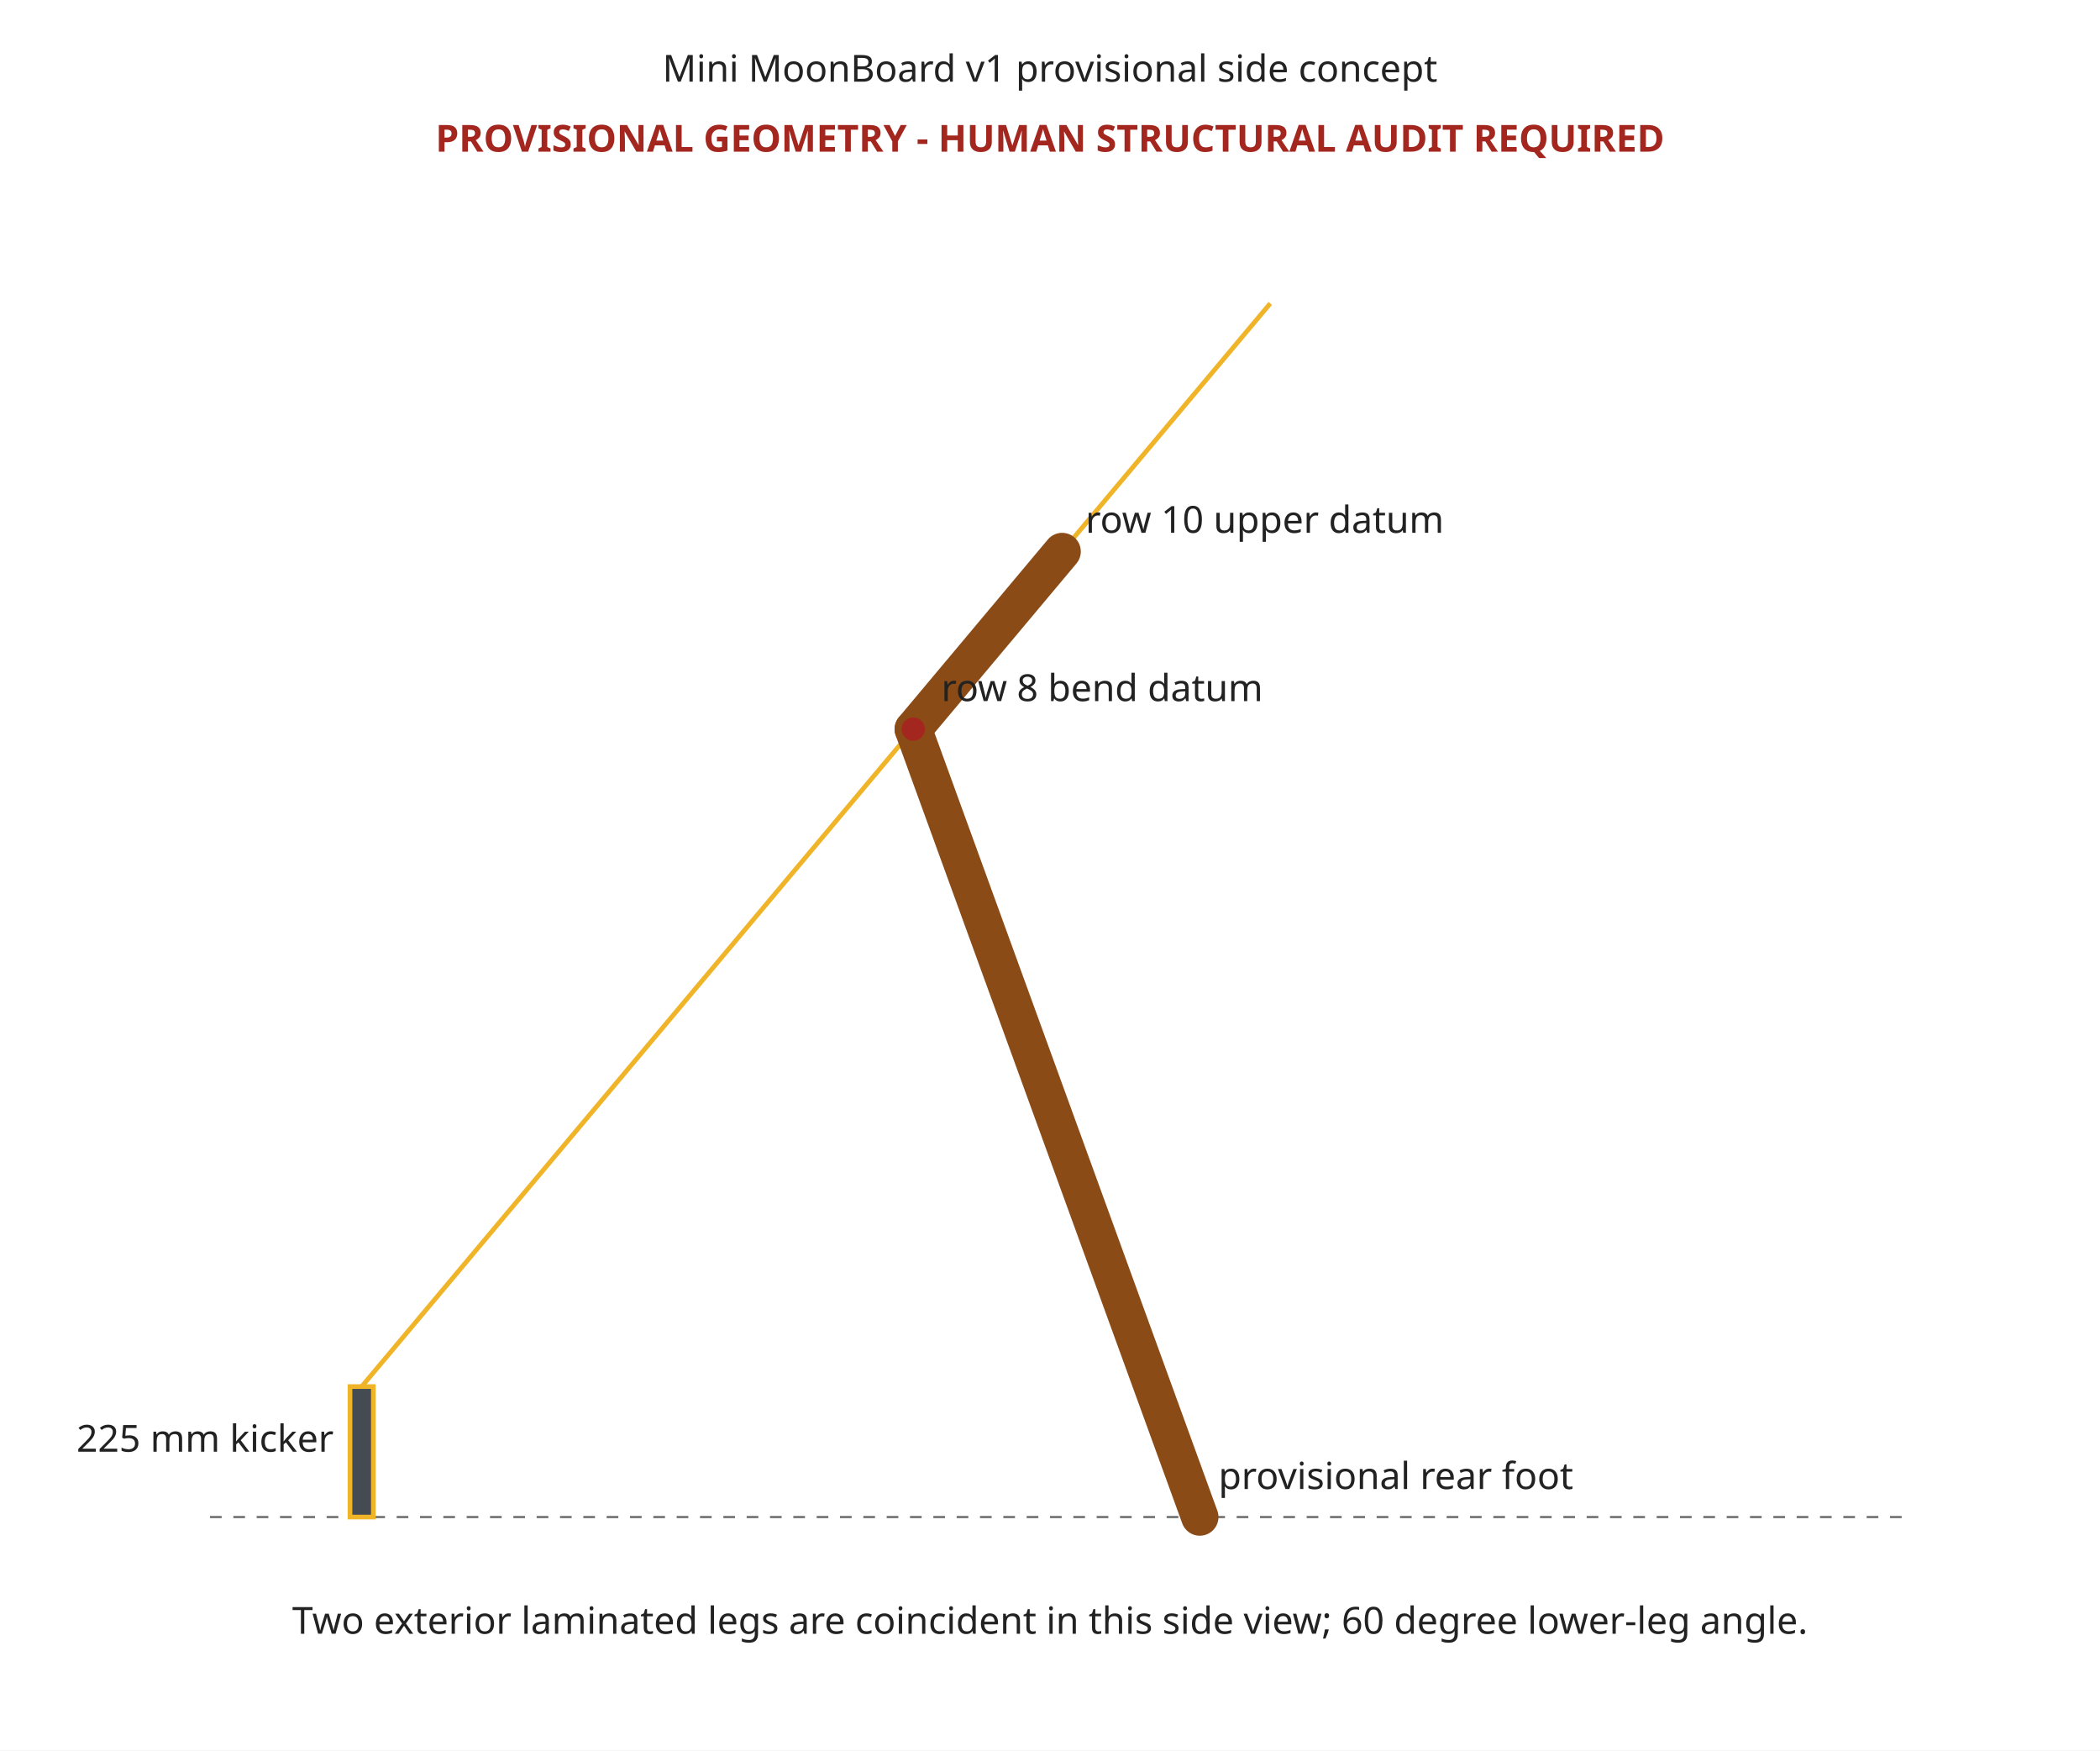
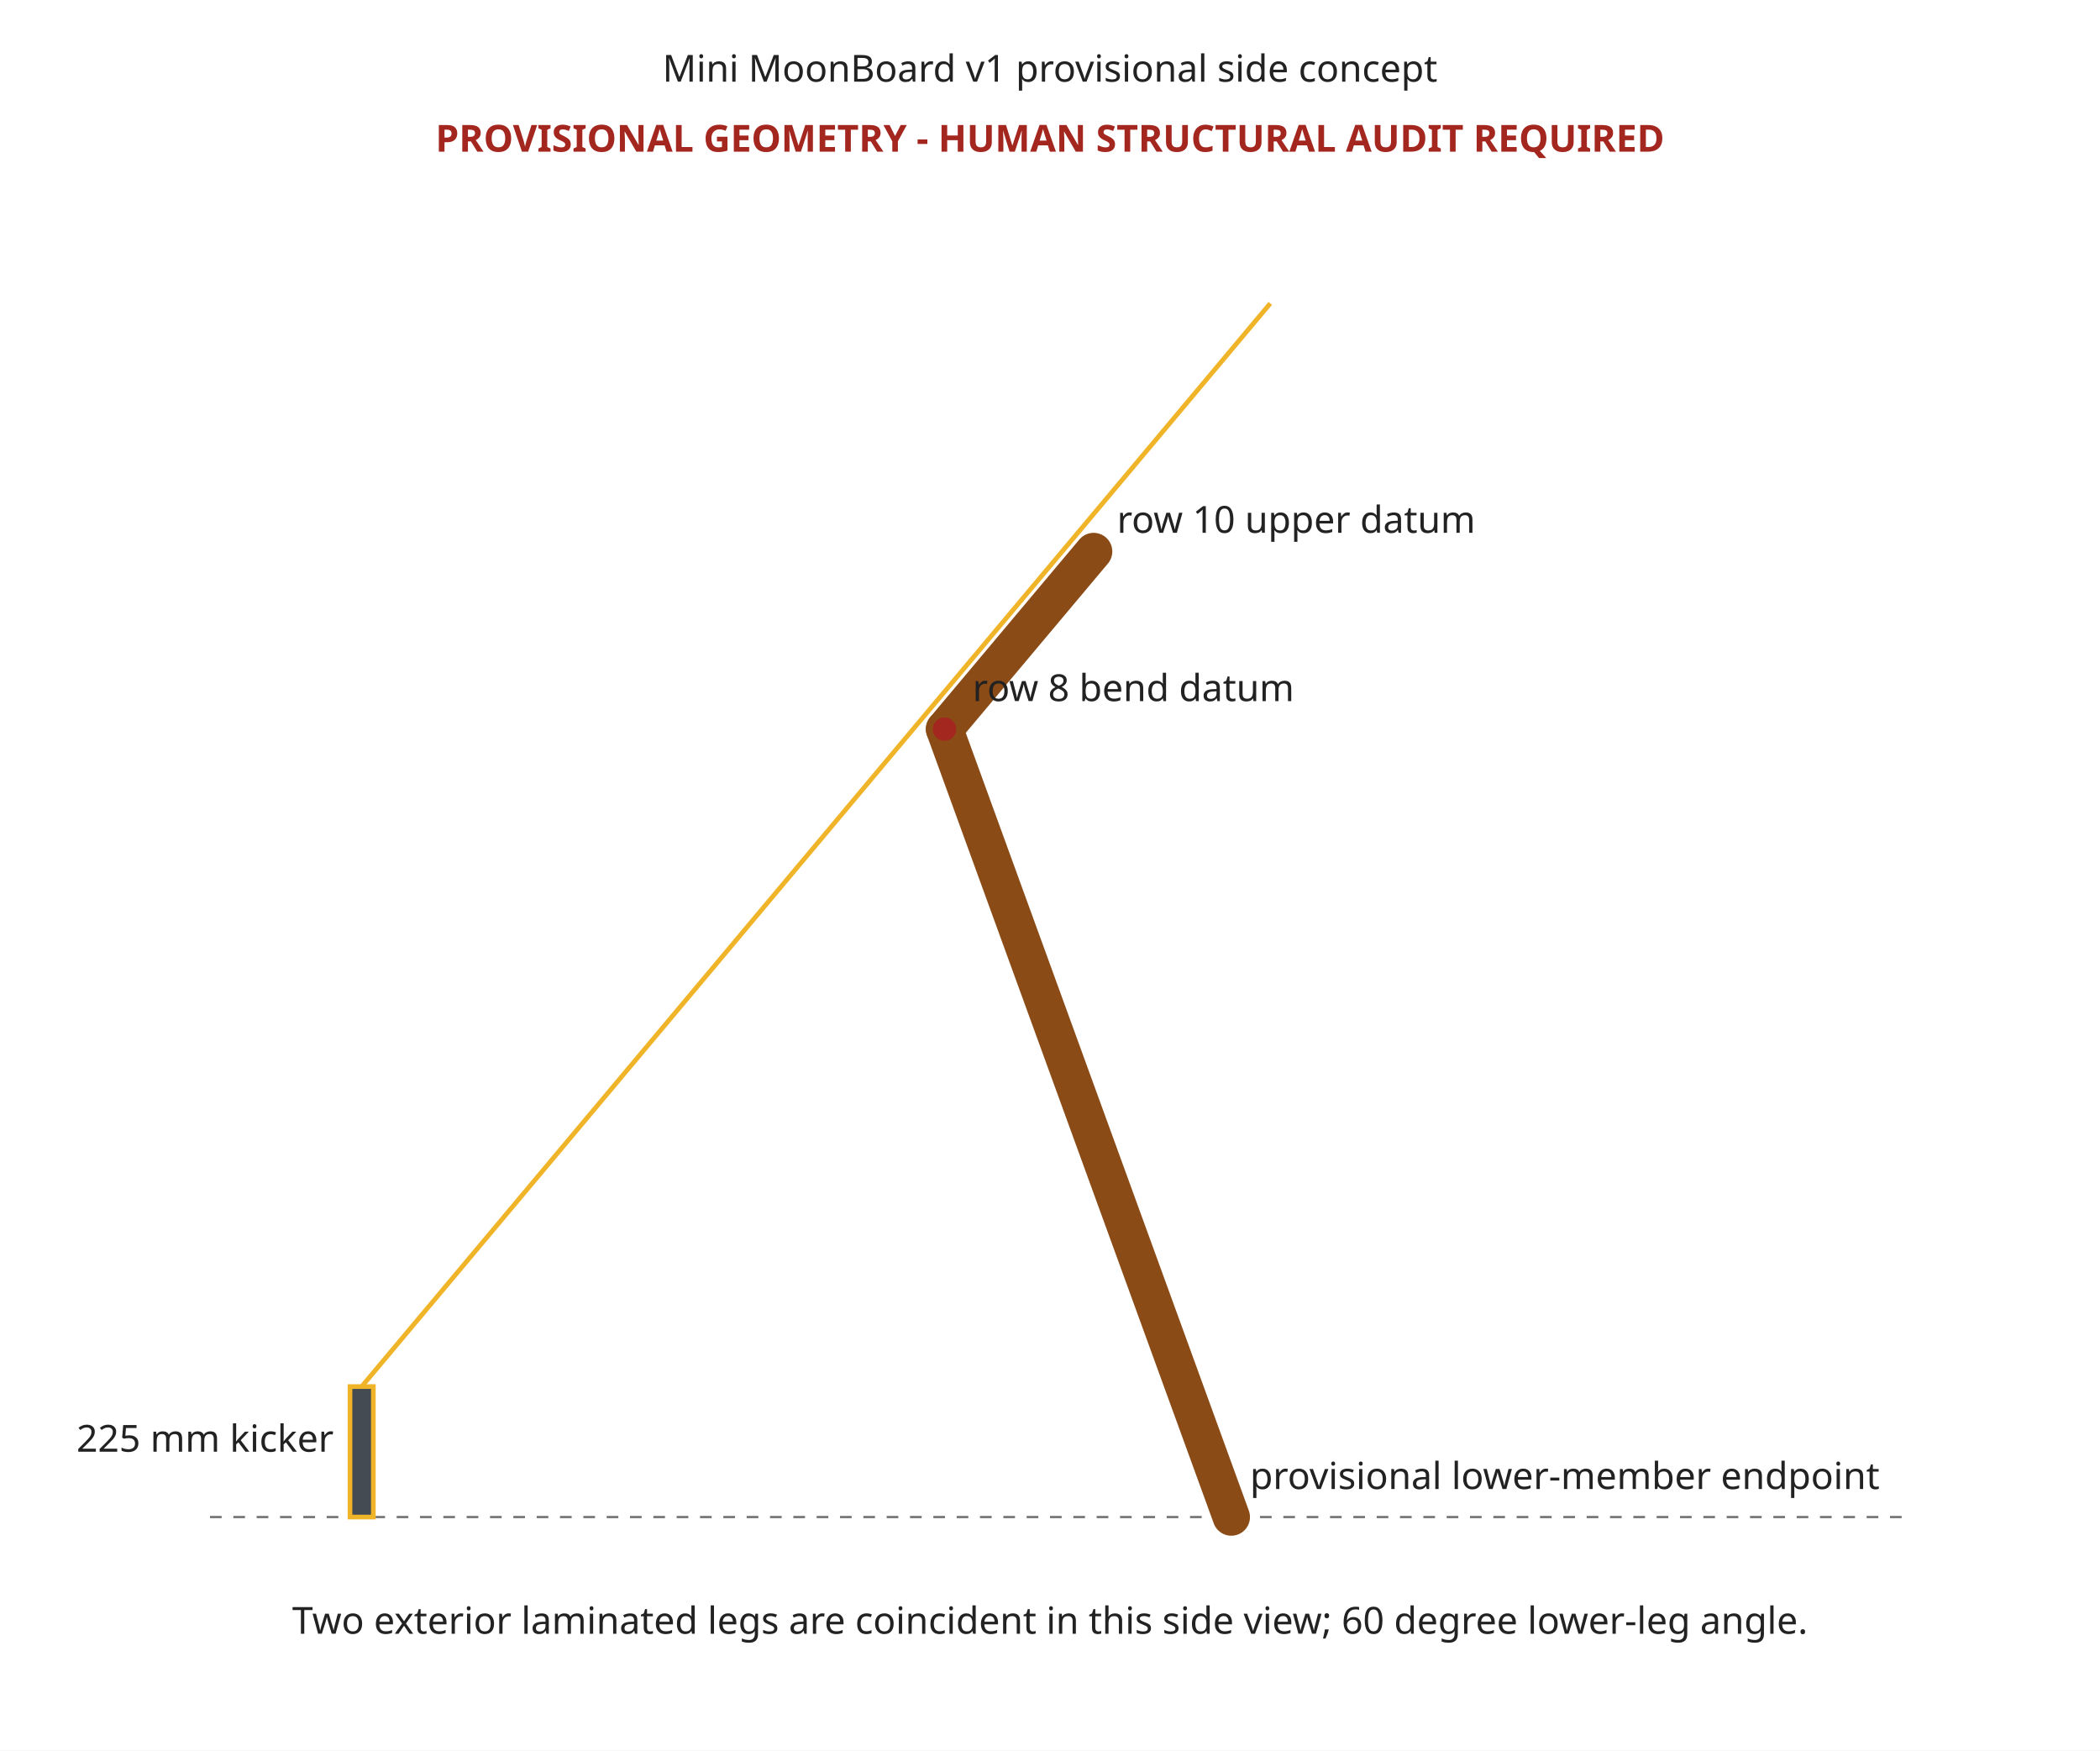
<svg xmlns="http://www.w3.org/2000/svg" width="900" height="750" viewBox="0 0 900 750" data-units="mm">
  <defs>
    <marker id="arrow" markerWidth="8" markerHeight="8" refX="4" refY="4" orient="auto-start-reverse">
      <path d="M 0 0 L 8 4 L 0 8 z" fill="#333" />
    </marker>
  </defs>
  <style>
    .panel { fill: #20252b; stroke: #f0b429; stroke-width: 2; }
    .kicker { fill: #444b53; stroke: #f0b429; stroke-width: 2; }
    .seam { stroke: #aaa; stroke-width: 1.5; }
    .dim { stroke: #333; stroke-width: 1.5; marker-start: url(#arrow); marker-end: url(#arrow); }
    .leg { stroke: #8a4b16; stroke-width: 16; stroke-linecap: round; }
    .datum { fill: #a3261f; }
    .guide { stroke: #777; stroke-width: 1; stroke-dasharray: 5 5; }
    text { fill: #222; font: 16px sans-serif; }
    .on-dark { fill: white; }
    .warning { fill: #a3261f; font-weight: bold; }
  </style>
  <rect width="900" height="750" fill="white" />
  <text x="450" y="35" text-anchor="middle" font-size="24">Mini MoonBoard v1 provisional side concept</text>
  <text class="warning" x="450" y="65" text-anchor="middle">PROVISIONAL GEOMETRY - HUMAN STRUCTURAL AUDIT REQUIRED</text>
  <line class="guide" x1="90" y1="650.0" x2="820" y2="650.0" />
  <rect class="kicker" x="150.0" y="594.1" width="10" height="55.9" />
  <line class="panel" x1="155.0" y1="594.1" x2="544.4" y2="130.0" stroke-width="8" />
-   <line class="leg" x1="514.2" y1="650.0" x2="391.4" y2="312.4" />
-   <line class="leg" x1="391.4" y1="312.4" x2="455.2" y2="236.3" />
-   <circle class="datum" cx="391.4" cy="312.4" r="5" />
-   <text x="403.4" y="300.4">row 8 bend datum</text>
-   <text x="465.2" y="228.3">row 10 upper datum</text>
-   <text x="522.2" y="638.0">provisional rear foot</text>
+   <line class="leg" x1="527.7" y1="650.0" x2="404.8" y2="312.4" />
+   <line class="leg" x1="404.8" y1="312.4" x2="468.7" y2="236.3" />
+   <circle class="datum" cx="404.8" cy="312.4" r="5" />
+   <text x="416.8" y="300.4">row 8 bend datum</text>
+   <text x="478.7" y="228.3">row 10 upper datum</text>
+   <text x="535.7" y="638.0">provisional lower-member endpoint</text>
  <text x="143.0" y="622.0" text-anchor="end">225 mm kicker</text>
  <text x="450" y="700" text-anchor="middle">Two exterior laminated legs are coincident in this side view; 60 degree lower-leg angle.</text>
</svg>
